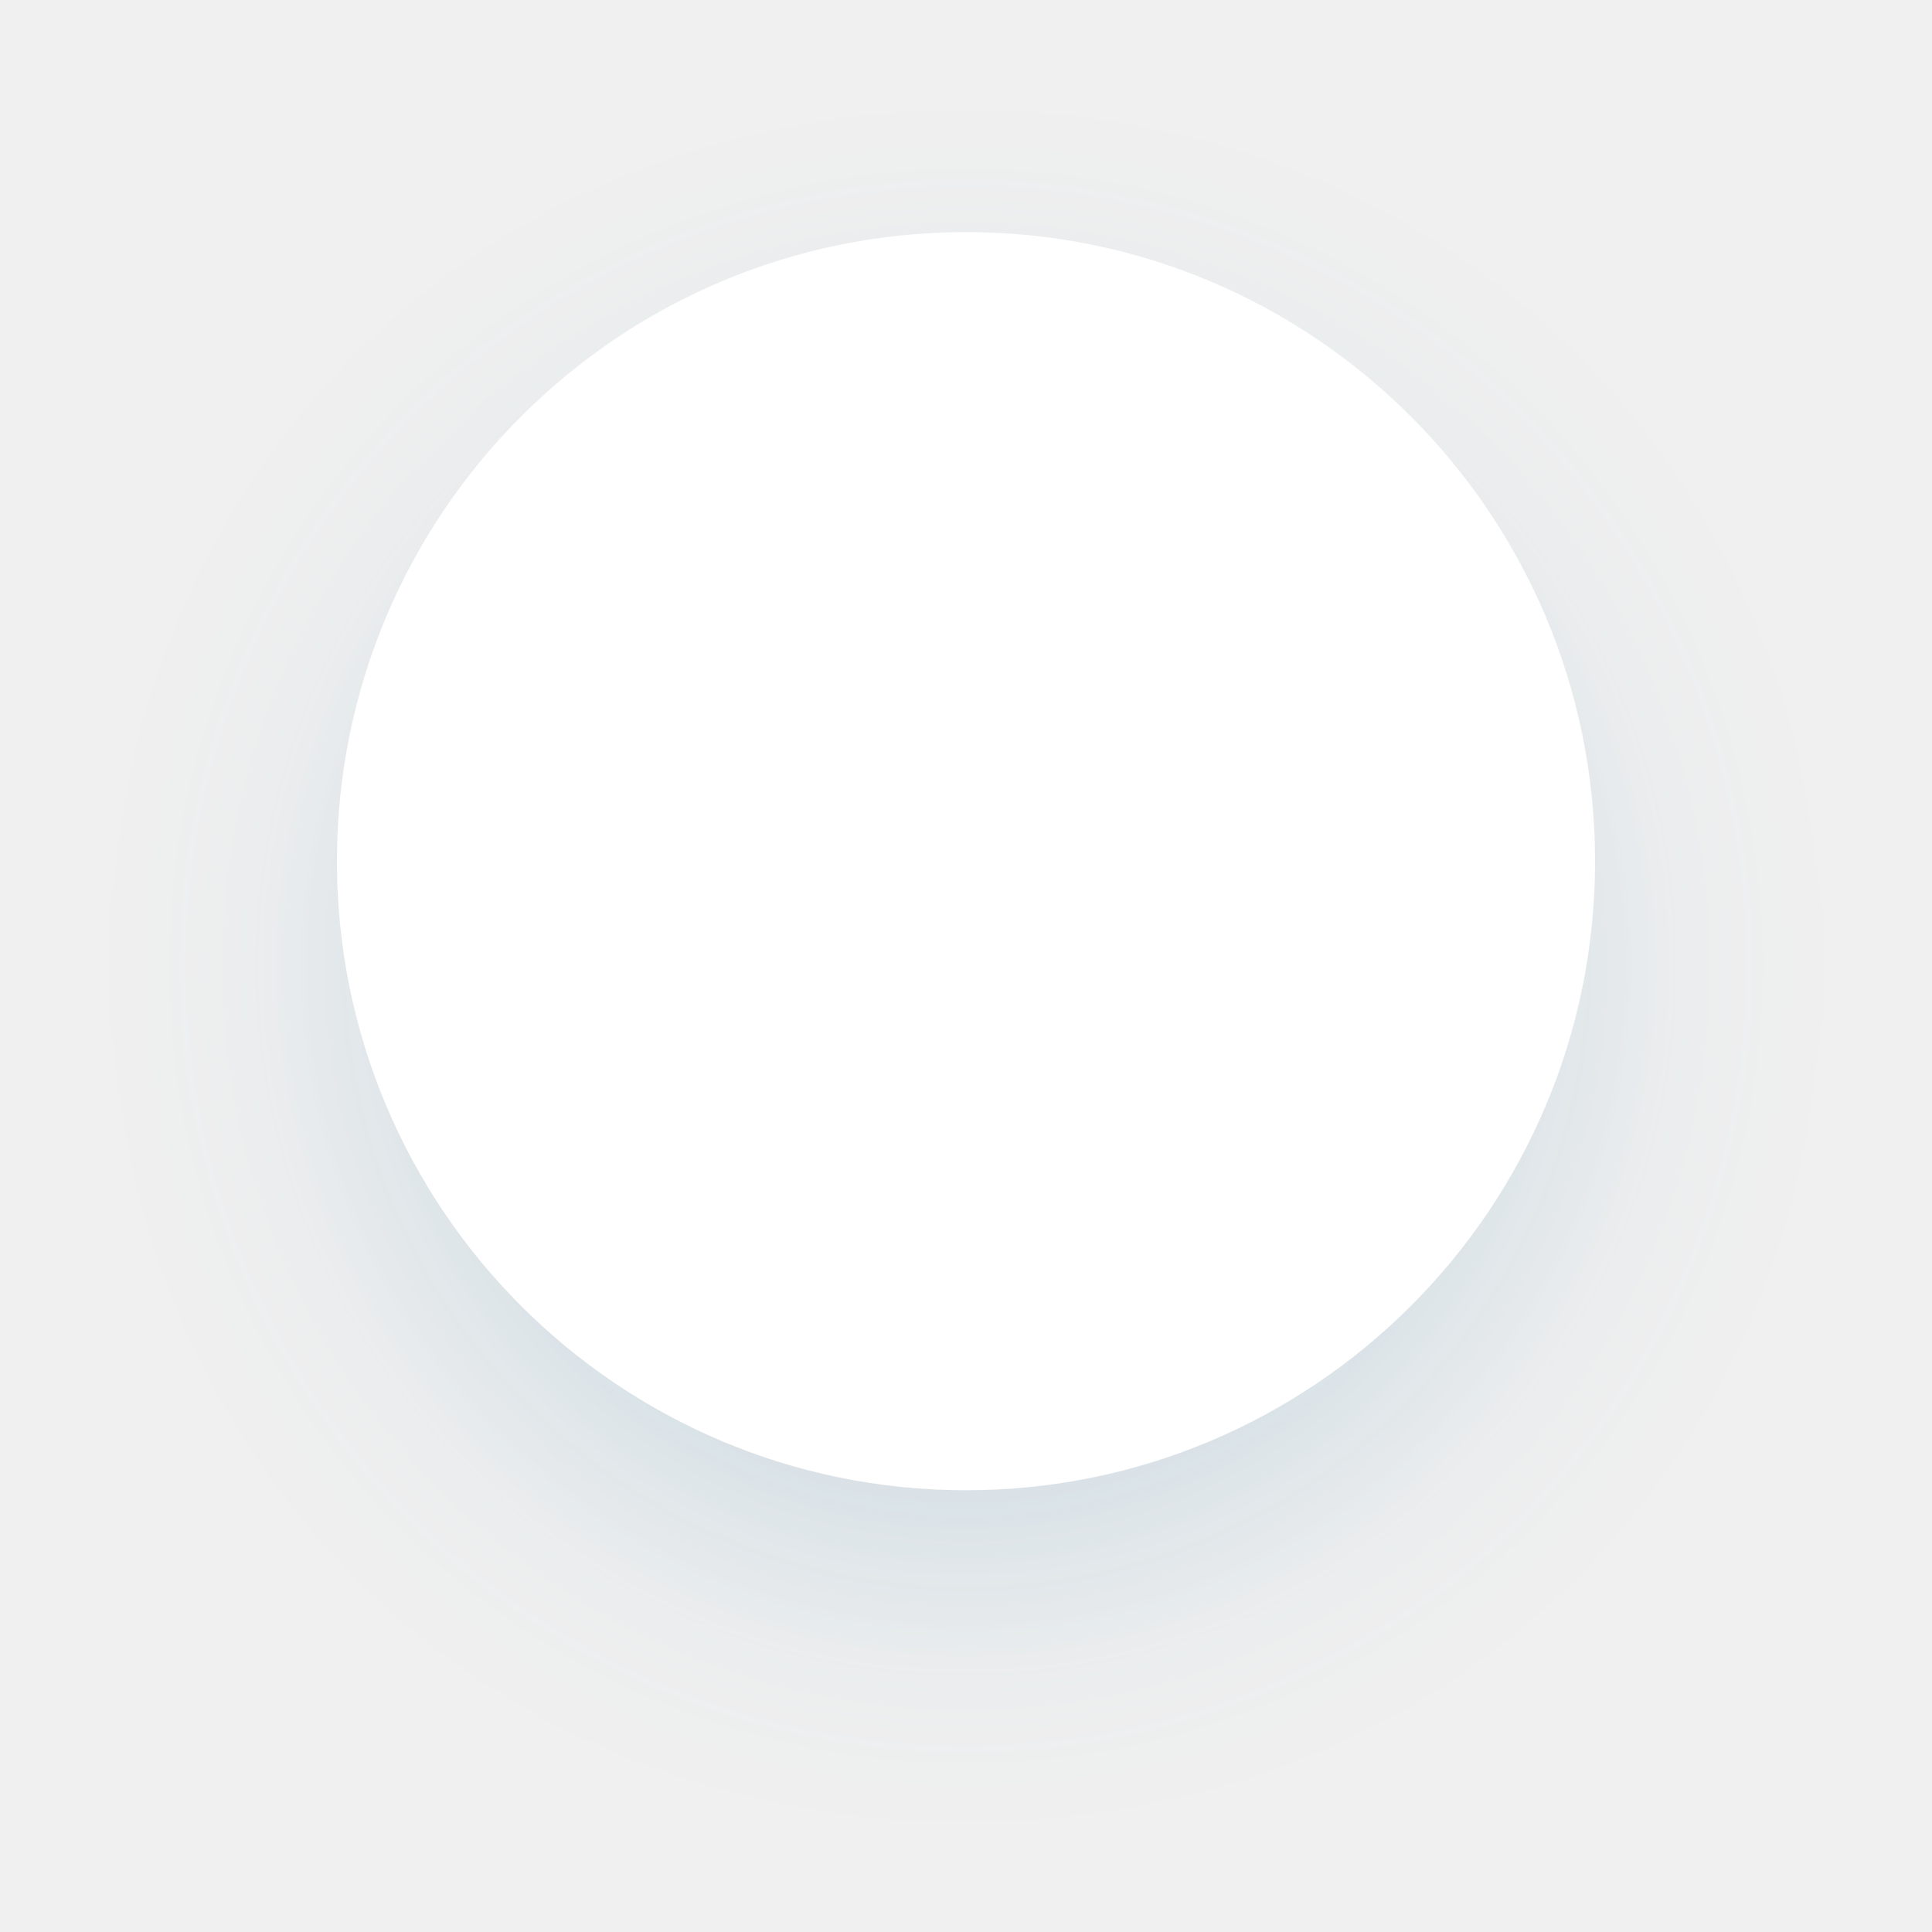
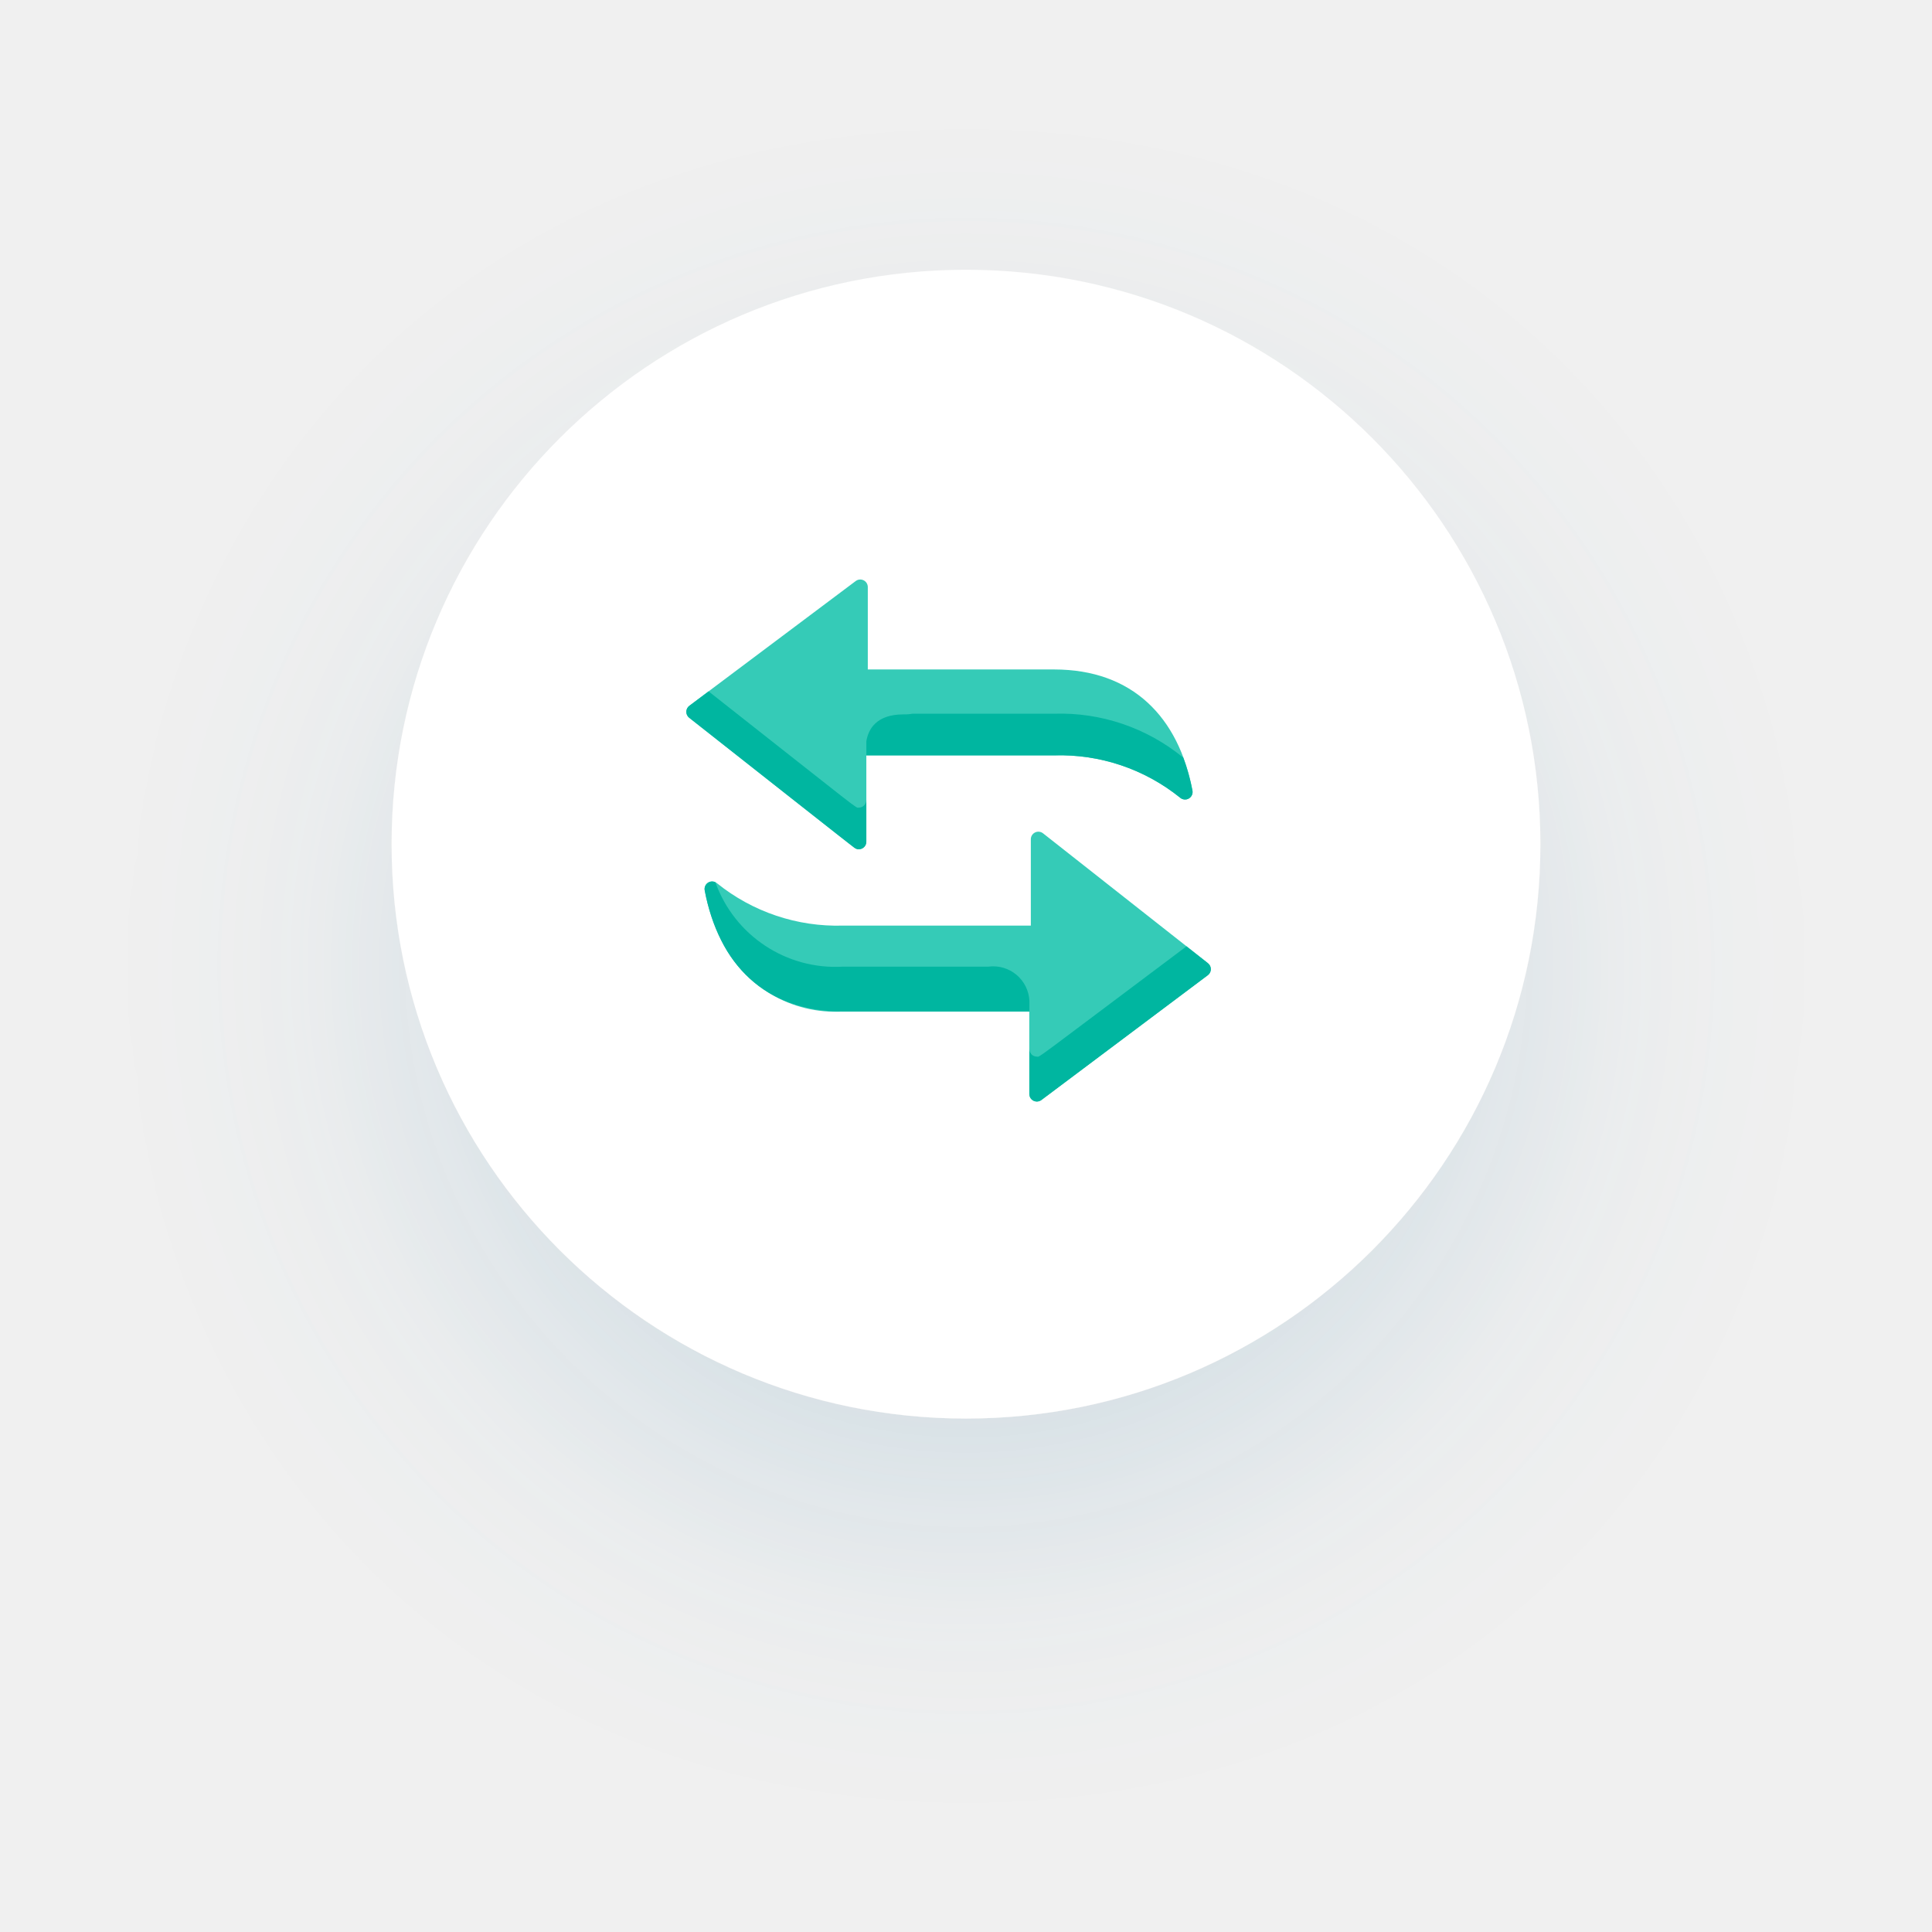
- <svg xmlns="http://www.w3.org/2000/svg" width="129" height="129" viewBox="0 0 129 129">
+ <svg xmlns="http://www.w3.org/2000/svg" width="111" height="111" viewBox="0 0 111 111">
  <defs>
-     <filter id="Ellipse_114" x="0" y="0" width="129" height="129" filterUnits="userSpaceOnUse">
+     <filter id="Ellipse_146" x="0" y="0" width="111" height="111" filterUnits="userSpaceOnUse">
      <feOffset dy="7" input="SourceAlpha" />
      <feGaussianBlur stdDeviation="7.5" result="blur" />
      <feFlood flood-color="#6a9dbc" flood-opacity="0.2" />
      <feComposite operator="in" in2="blur" />
      <feComposite in="SourceGraphic" />
    </filter>
  </defs>
-   <g id="Group_935" data-name="Group 935" transform="translate(-115.5 -1058.5)">
-     <g transform="matrix(1, 0, 0, 1, 115.5, 1058.5)" filter="url(#Ellipse_114)">
-       <circle id="Ellipse_114-2" data-name="Ellipse 114" cx="42" cy="42" r="42" transform="translate(22.5 15.5)" fill="#fff" />
+   <g id="Group_941" data-name="Group 941" transform="translate(-143.5 -4226.5)">
+     <g transform="matrix(1, 0, 0, 1, 143.5, 4226.5)" filter="url(#Ellipse_146)">
+       <circle id="Ellipse_146-2" data-name="Ellipse 146" cx="33" cy="33" r="33" transform="translate(22.5 15.5)" fill="#fff" />
    </g>
    <g id="Group_878" data-name="Group 878" transform="translate(182.931 4258.581)">
      <path id="Path_469" data-name="Path 469" d="M46.757,255l-9.479-7.464a.433.433,0,0,0-.7.34v4.963H25.789a11.006,11.006,0,0,1-7.239-2.432.433.433,0,0,0-.709.407,10.855,10.855,0,0,0,.947,2.846,7.27,7.27,0,0,0,7,4.114h10.7v4.738a.432.432,0,0,0,.692.346l9.563-7.172a.432.432,0,0,0,.008-.686Z" transform="translate(-16.784 -231.741)" fill="#35cbb7" />
      <path id="Path_470" data-name="Path 470" d="M345.114,360.267l-1.236-.973c-9.007,6.755-8.388,6.338-8.594,6.338a.433.433,0,0,1-.432-.433v2.58a.432.432,0,0,0,.692.346l9.563-7.172a.432.432,0,0,0,.008-.686Z" transform="translate(-315.141 -337.005)" fill="#00b6a0" />
      <path id="Path_471" data-name="Path 471" d="M29.08,13.342c-.793-4.214-3.44-6.96-7.948-6.96H10.427V1.644A.433.433,0,0,0,9.735,1.3L.173,8.47a.433.433,0,0,0-.008.686C10.375,17.2,9.7,16.712,9.911,16.712a.433.433,0,0,0,.432-.433V11.316H21.132a11.005,11.005,0,0,1,7.239,2.432A.433.433,0,0,0,29.08,13.342Z" fill="#35cbb7" />
      <g id="Group_877" data-name="Group 877" transform="translate(0 7.64)">
        <path id="Path_472" data-name="Path 472" d="M9.911,117.107c-.214,0,.417.446-8.632-6.679l-1.107.83a.433.433,0,0,0-.008.686l9.479,7.464a.433.433,0,0,0,.7-.34v-2.394A.433.433,0,0,1,9.911,117.107Z" transform="translate(0 -110.428)" fill="#00b6a0" />
        <path id="Path_473" data-name="Path 473" d="M194.461,136.642a11.412,11.412,0,0,0-.529-1.894,11.137,11.137,0,0,0-7.419-2.525h-8.142a2.5,2.5,0,0,1-.514.039c-1.572,0-2.021.864-2.132,1.545v.81h10.789a11.005,11.005,0,0,1,7.239,2.432A.433.433,0,0,0,194.461,136.642Z" transform="translate(-165.381 -130.939)" fill="#00b6a0" />
      </g>
      <path id="Path_474" data-name="Path 474" d="M34.144,300.89H25.793a7.323,7.323,0,0,1-7.334-4.848.432.432,0,0,0-.614.468c.794,4.215,3.44,6.96,7.948,6.96H36.5v-.613A2.084,2.084,0,0,0,34.144,300.89Z" transform="translate(-16.788 -277.434)" fill="#00b6a0" />
    </g>
  </g>
</svg>
